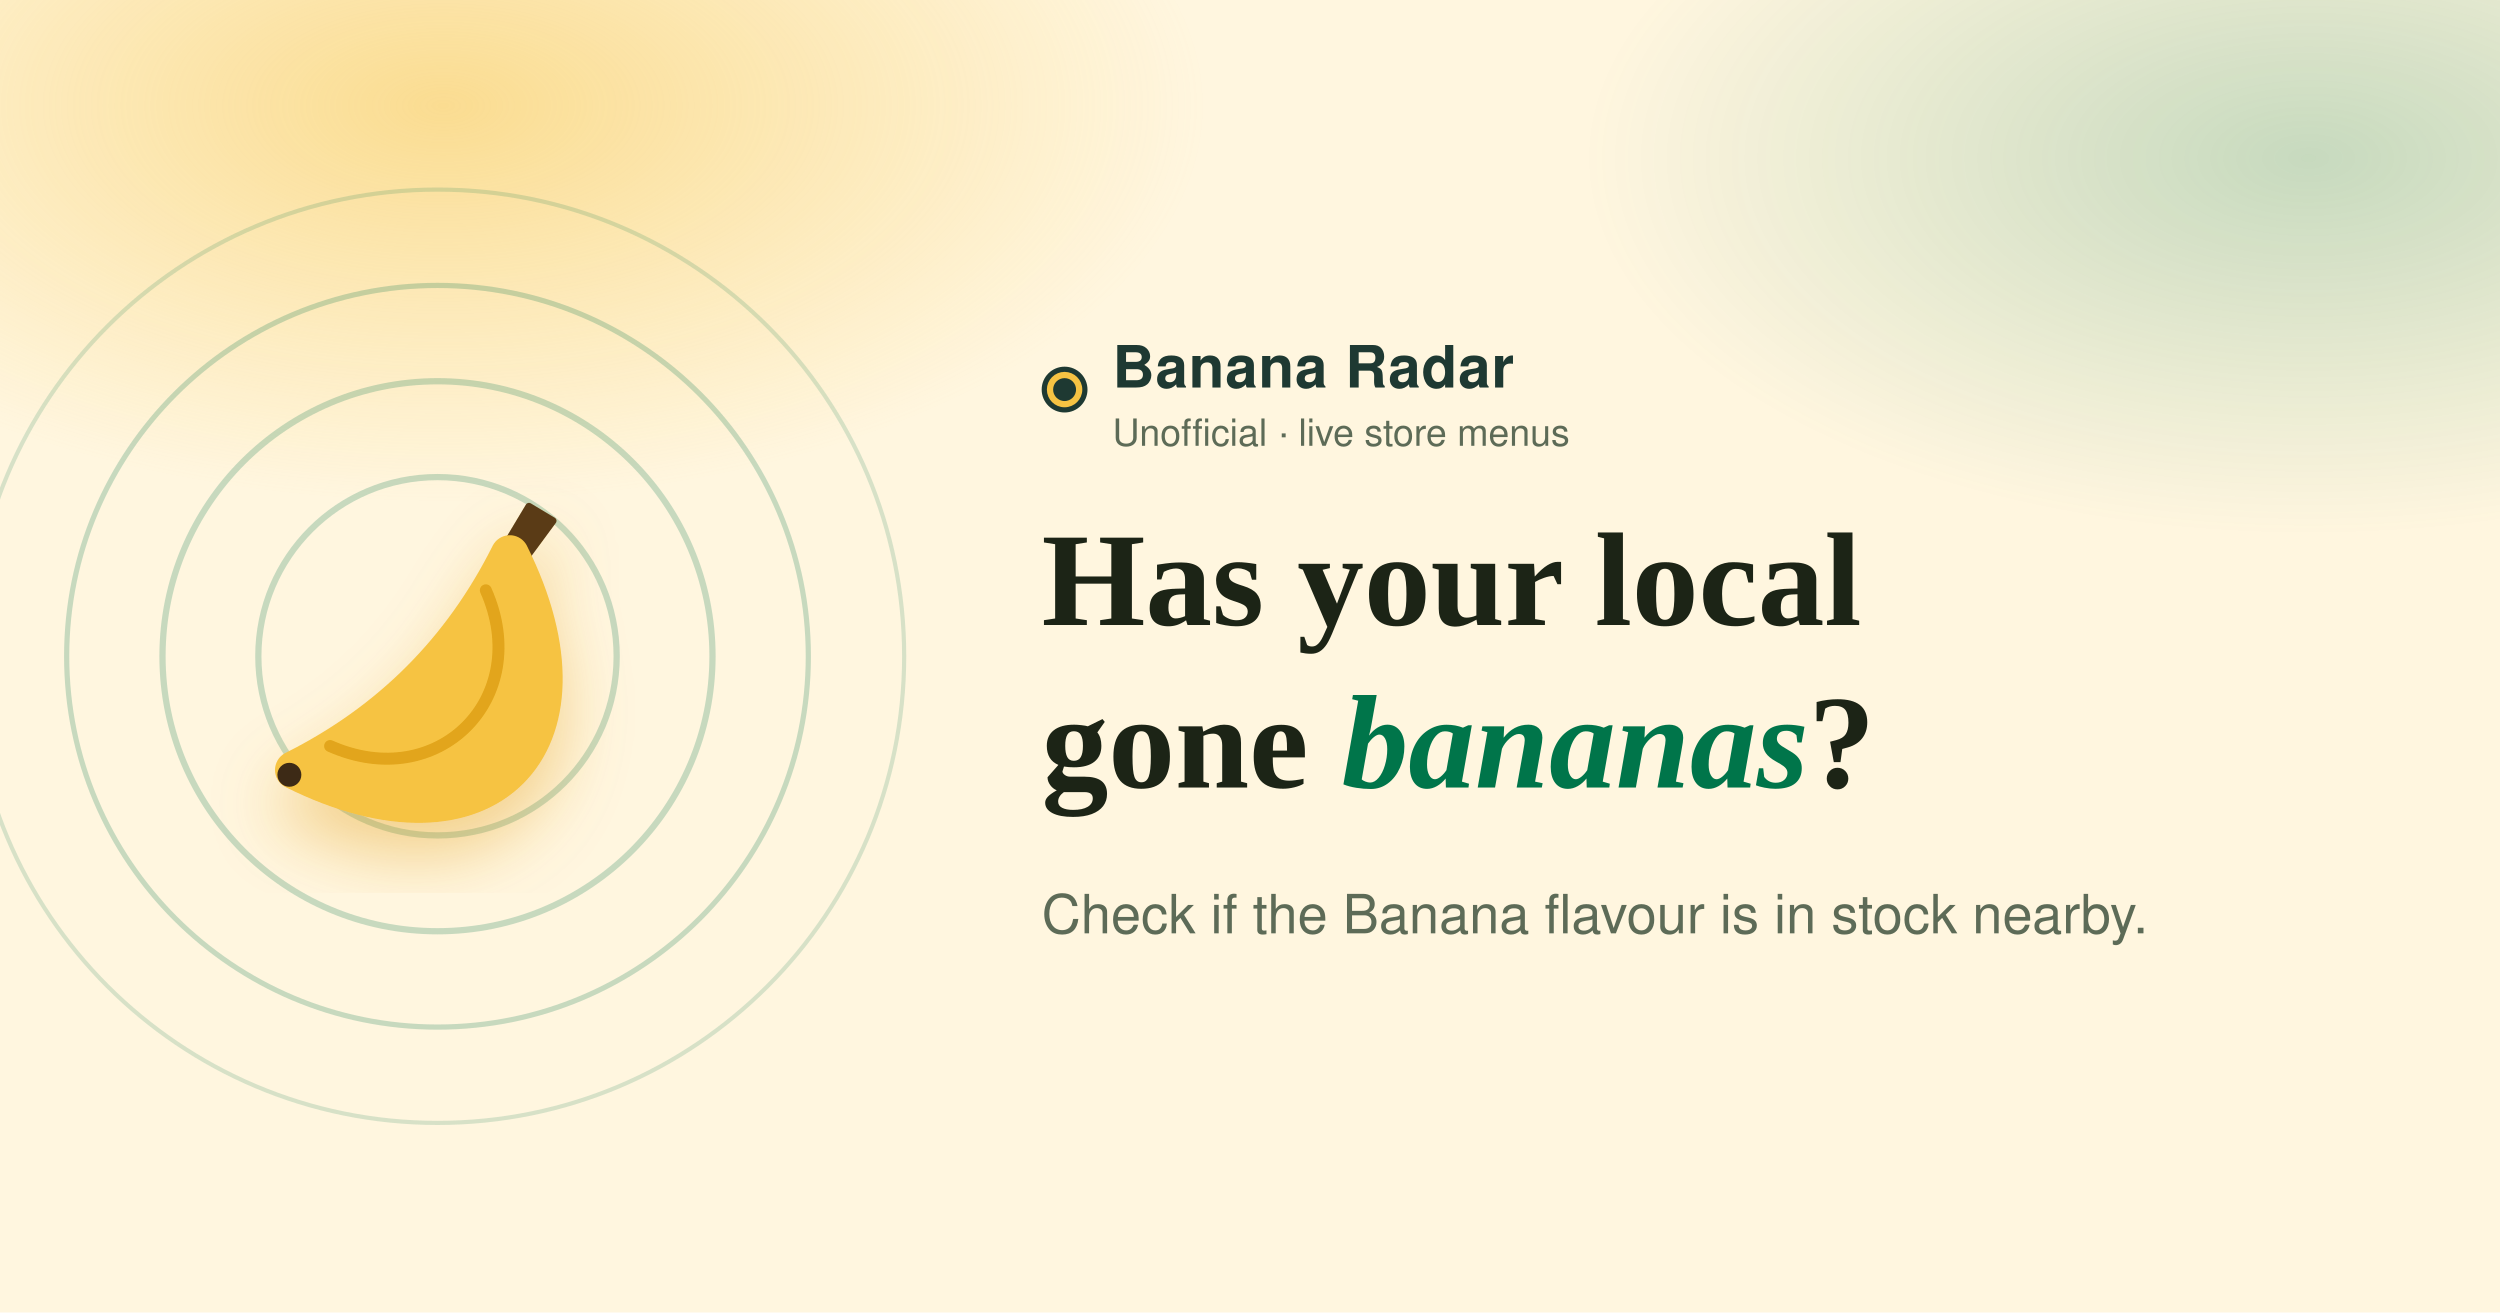
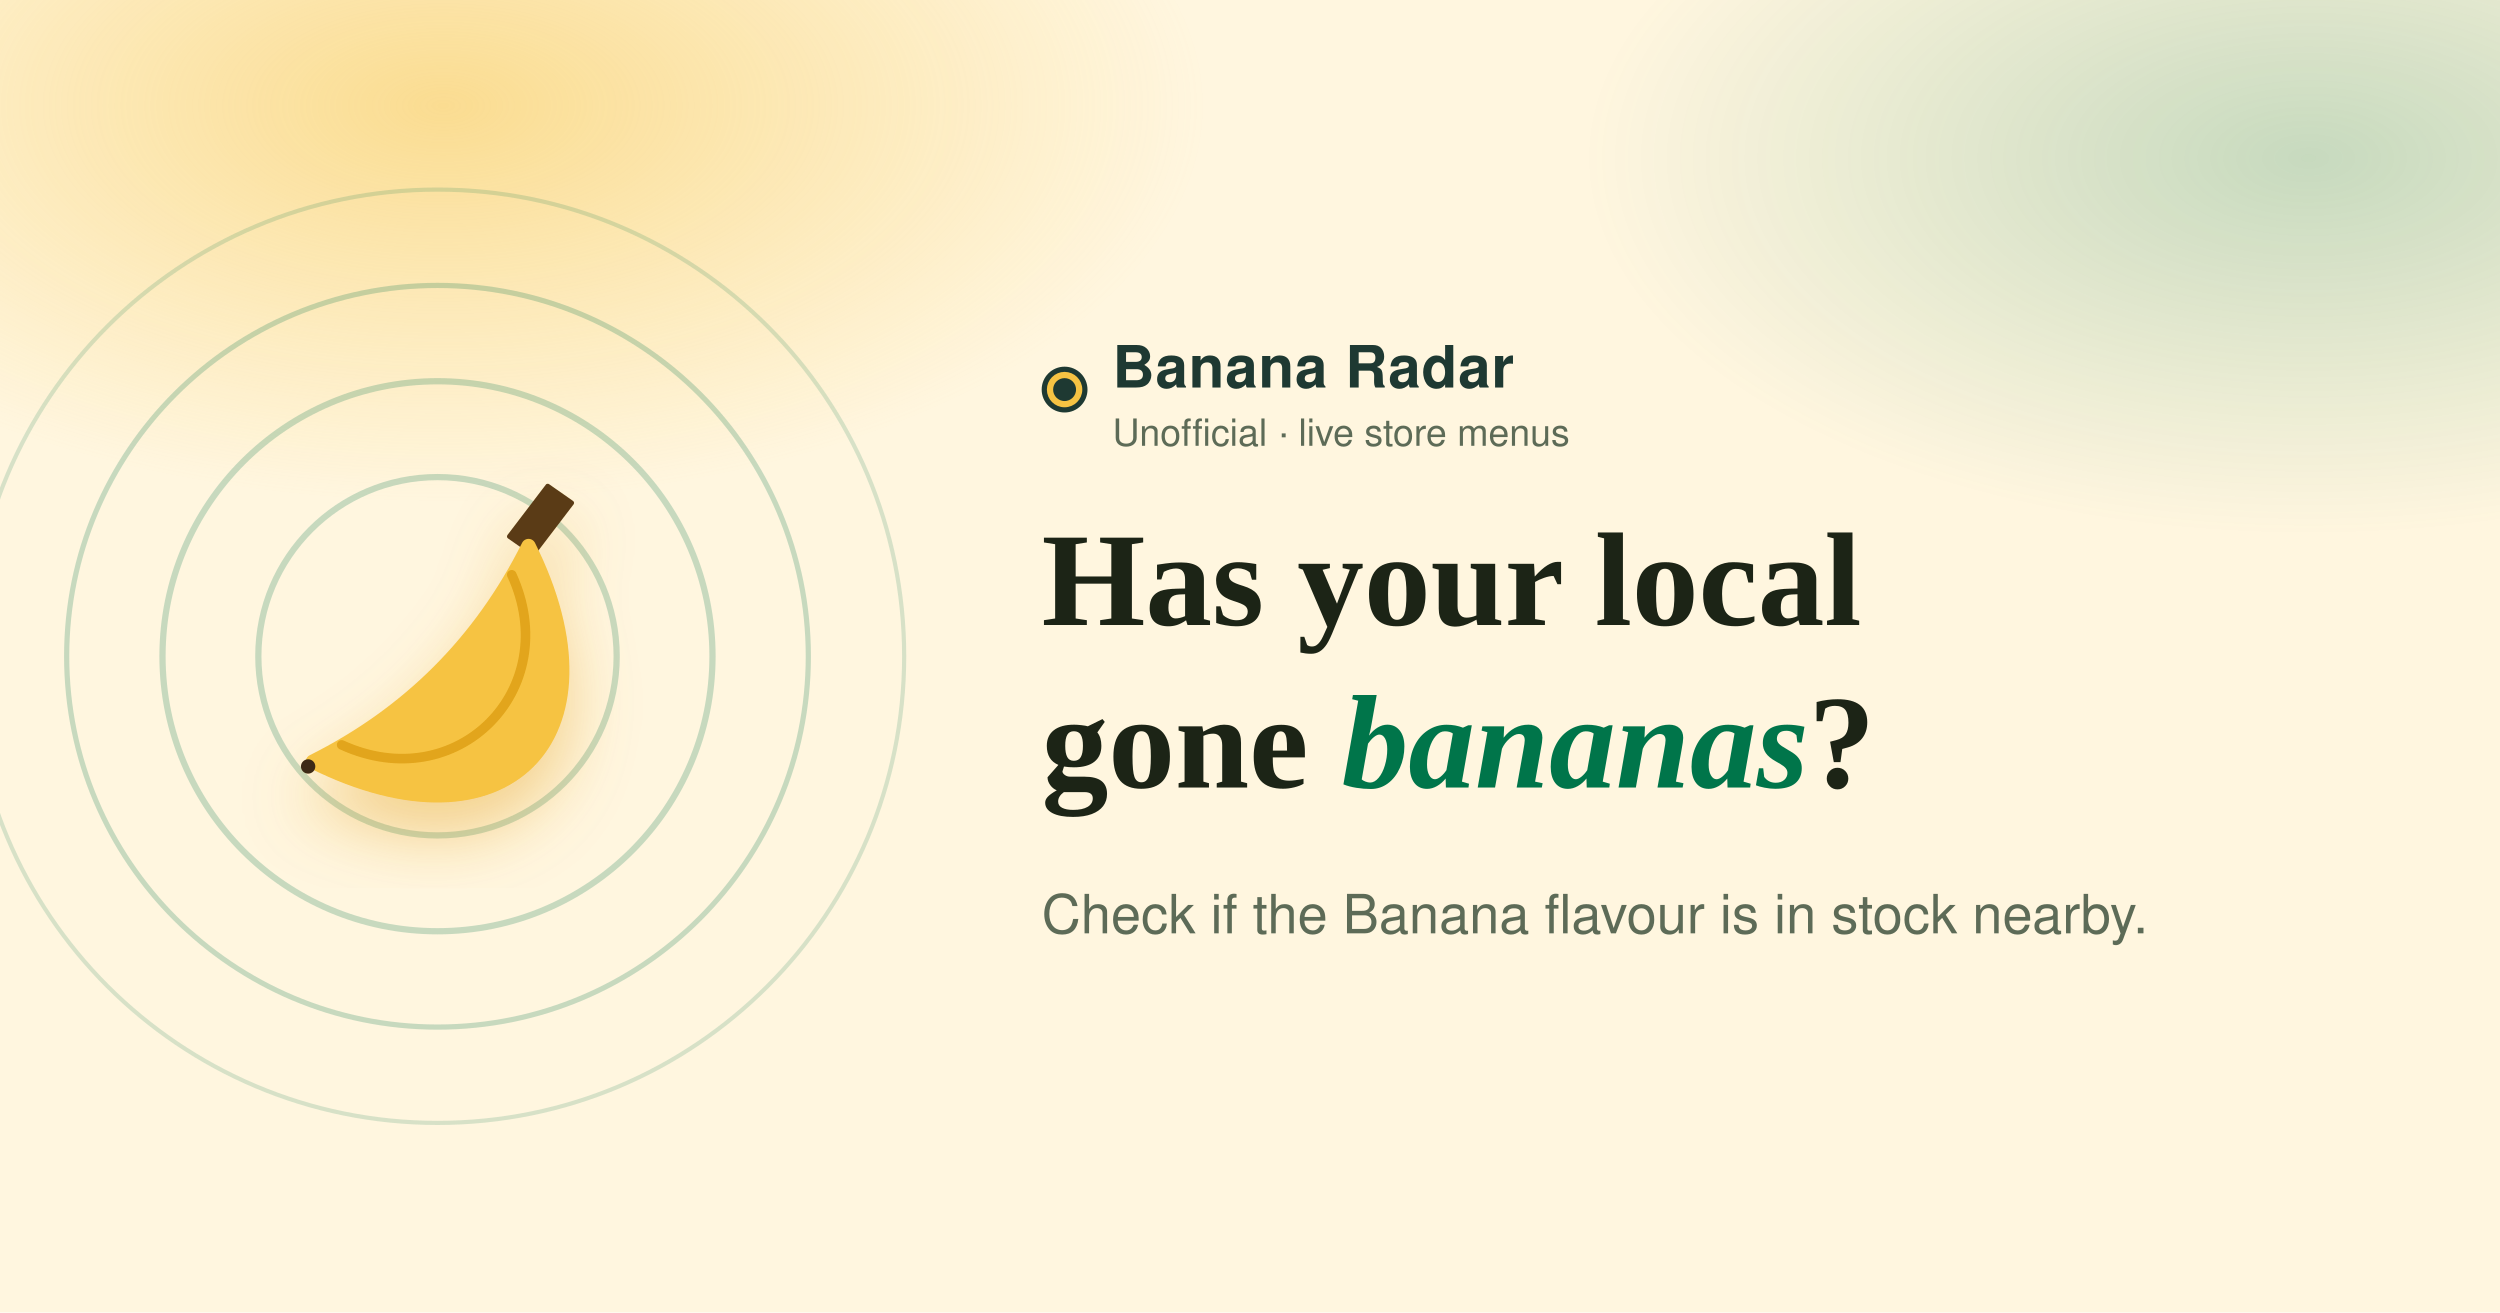
<svg xmlns="http://www.w3.org/2000/svg" width="1200" height="630" viewBox="0 0 1200 630" role="img" aria-label="Banana Radar">
  <defs>
    <radialGradient id="glowBanana" cx="18%" cy="8%" r="55%">
      <stop offset="0%" stop-color="#f6c343" stop-opacity="0.5" />
      <stop offset="55%" stop-color="#f6c343" stop-opacity="0" />
    </radialGradient>
    <radialGradient id="glowGreen" cx="92%" cy="12%" r="48%">
      <stop offset="0%" stop-color="#00754a" stop-opacity="0.22" />
      <stop offset="60%" stop-color="#00754a" stop-opacity="0" />
    </radialGradient>
    <filter id="bananaShadow" x="-30%" y="-30%" width="160%" height="160%">
      <feDropShadow dx="0" dy="14" stdDeviation="14" flood-color="#e09412" flood-opacity="0.38" />
    </filter>
  </defs>
  <rect width="1200" height="630" fill="#fff6df" />
  <rect width="1200" height="630" fill="url(#glowBanana)" />
  <rect width="1200" height="630" fill="url(#glowGreen)" />
  <g transform="translate(210,315)" fill="none" stroke="#00754a" stroke-opacity="0.22">
    <circle r="86" stroke-width="3" />
    <circle r="132" stroke-width="3" />
    <circle r="178" stroke-width="2.5" />
    <circle r="224" stroke-width="2" stroke-opacity="0.16" />
  </g>
-   <g transform="translate(86, 204) scale(1.15)" filter="url(#bananaShadow)">
+   <g transform="translate(95, 200) scale(1.15)" filter="url(#bananaShadow)">
    <g transform="translate(-2 4)">
-       <path d="M 136 50 L 148 30 L 158 36 L 144 55 Z" fill="#5a3b12" stroke="#5a3b12" stroke-width="3" stroke-linejoin="round" />
-       <path d="M 50 140 C 130 180 180 130 140 50 C 120 90 90 120 50 140 Z" fill="#f6c343" stroke="#f6c343" stroke-width="16" stroke-linejoin="round" />
-       <path d="M 65 130 C 110 150 150 110 130 65" fill="none" stroke="#e2a51a" stroke-width="5" stroke-linecap="round" />
-       <circle cx="48" cy="142" r="5" fill="#3d2a14" />
+       <path d="M 132 46 L 148 25 L 158 32 L 142 53 Z" fill="#5a3b12" stroke="#5a3b12" stroke-width="2" stroke-linejoin="round" />
+       <path d="M 50 140 C 130 180 180 130 140 50 C 120 90 90 120 50 140 Z" fill="#f6c343" stroke="#f6c343" stroke-width="6" stroke-linejoin="round" />
+       <path d="M 62 133 C 110 155 155 110 133 62" fill="none" stroke="#e2a51a" stroke-width="4" stroke-linecap="round" />
+       <circle cx="48" cy="142" r="3" fill="#3d2a14" />
    </g>
  </g>
  <g transform="translate(500,168)">
    <g transform="translate(0,8)">
      <circle cx="11" cy="11" r="11" fill="#1e3932" />
      <circle cx="11" cy="11" r="7" fill="none" stroke="#f6c343" stroke-width="3" />
    </g>
    <text x="34" y="18" fill="#1e3932" font-family="Avenir Next, Helvetica Neue, Helvetica, Arial, sans-serif" font-size="28" font-weight="700" letter-spacing="0.4">Banana Radar</text>
    <text x="34" y="46" fill="#5d6b57" font-family="Avenir Next, Helvetica Neue, Helvetica, Arial, sans-serif" font-size="18" font-weight="500">Unofficial · live store menus</text>
  </g>
  <text x="500" y="300" fill="#1c2416" font-family="Georgia, Times New Roman, serif" font-size="64" font-weight="700">Has your local</text>
  <text x="500" y="378" fill="#1c2416" font-family="Georgia, Times New Roman, serif" font-size="64" font-weight="700">gone <tspan fill="#00754a" font-style="italic">bananas</tspan>?</text>
  <text x="500" y="448" fill="#5d6b57" font-family="Avenir Next, Helvetica Neue, Helvetica, Arial, sans-serif" font-size="26" font-weight="500">Check if the Banana flavour is in stock nearby.</text>
</svg>
